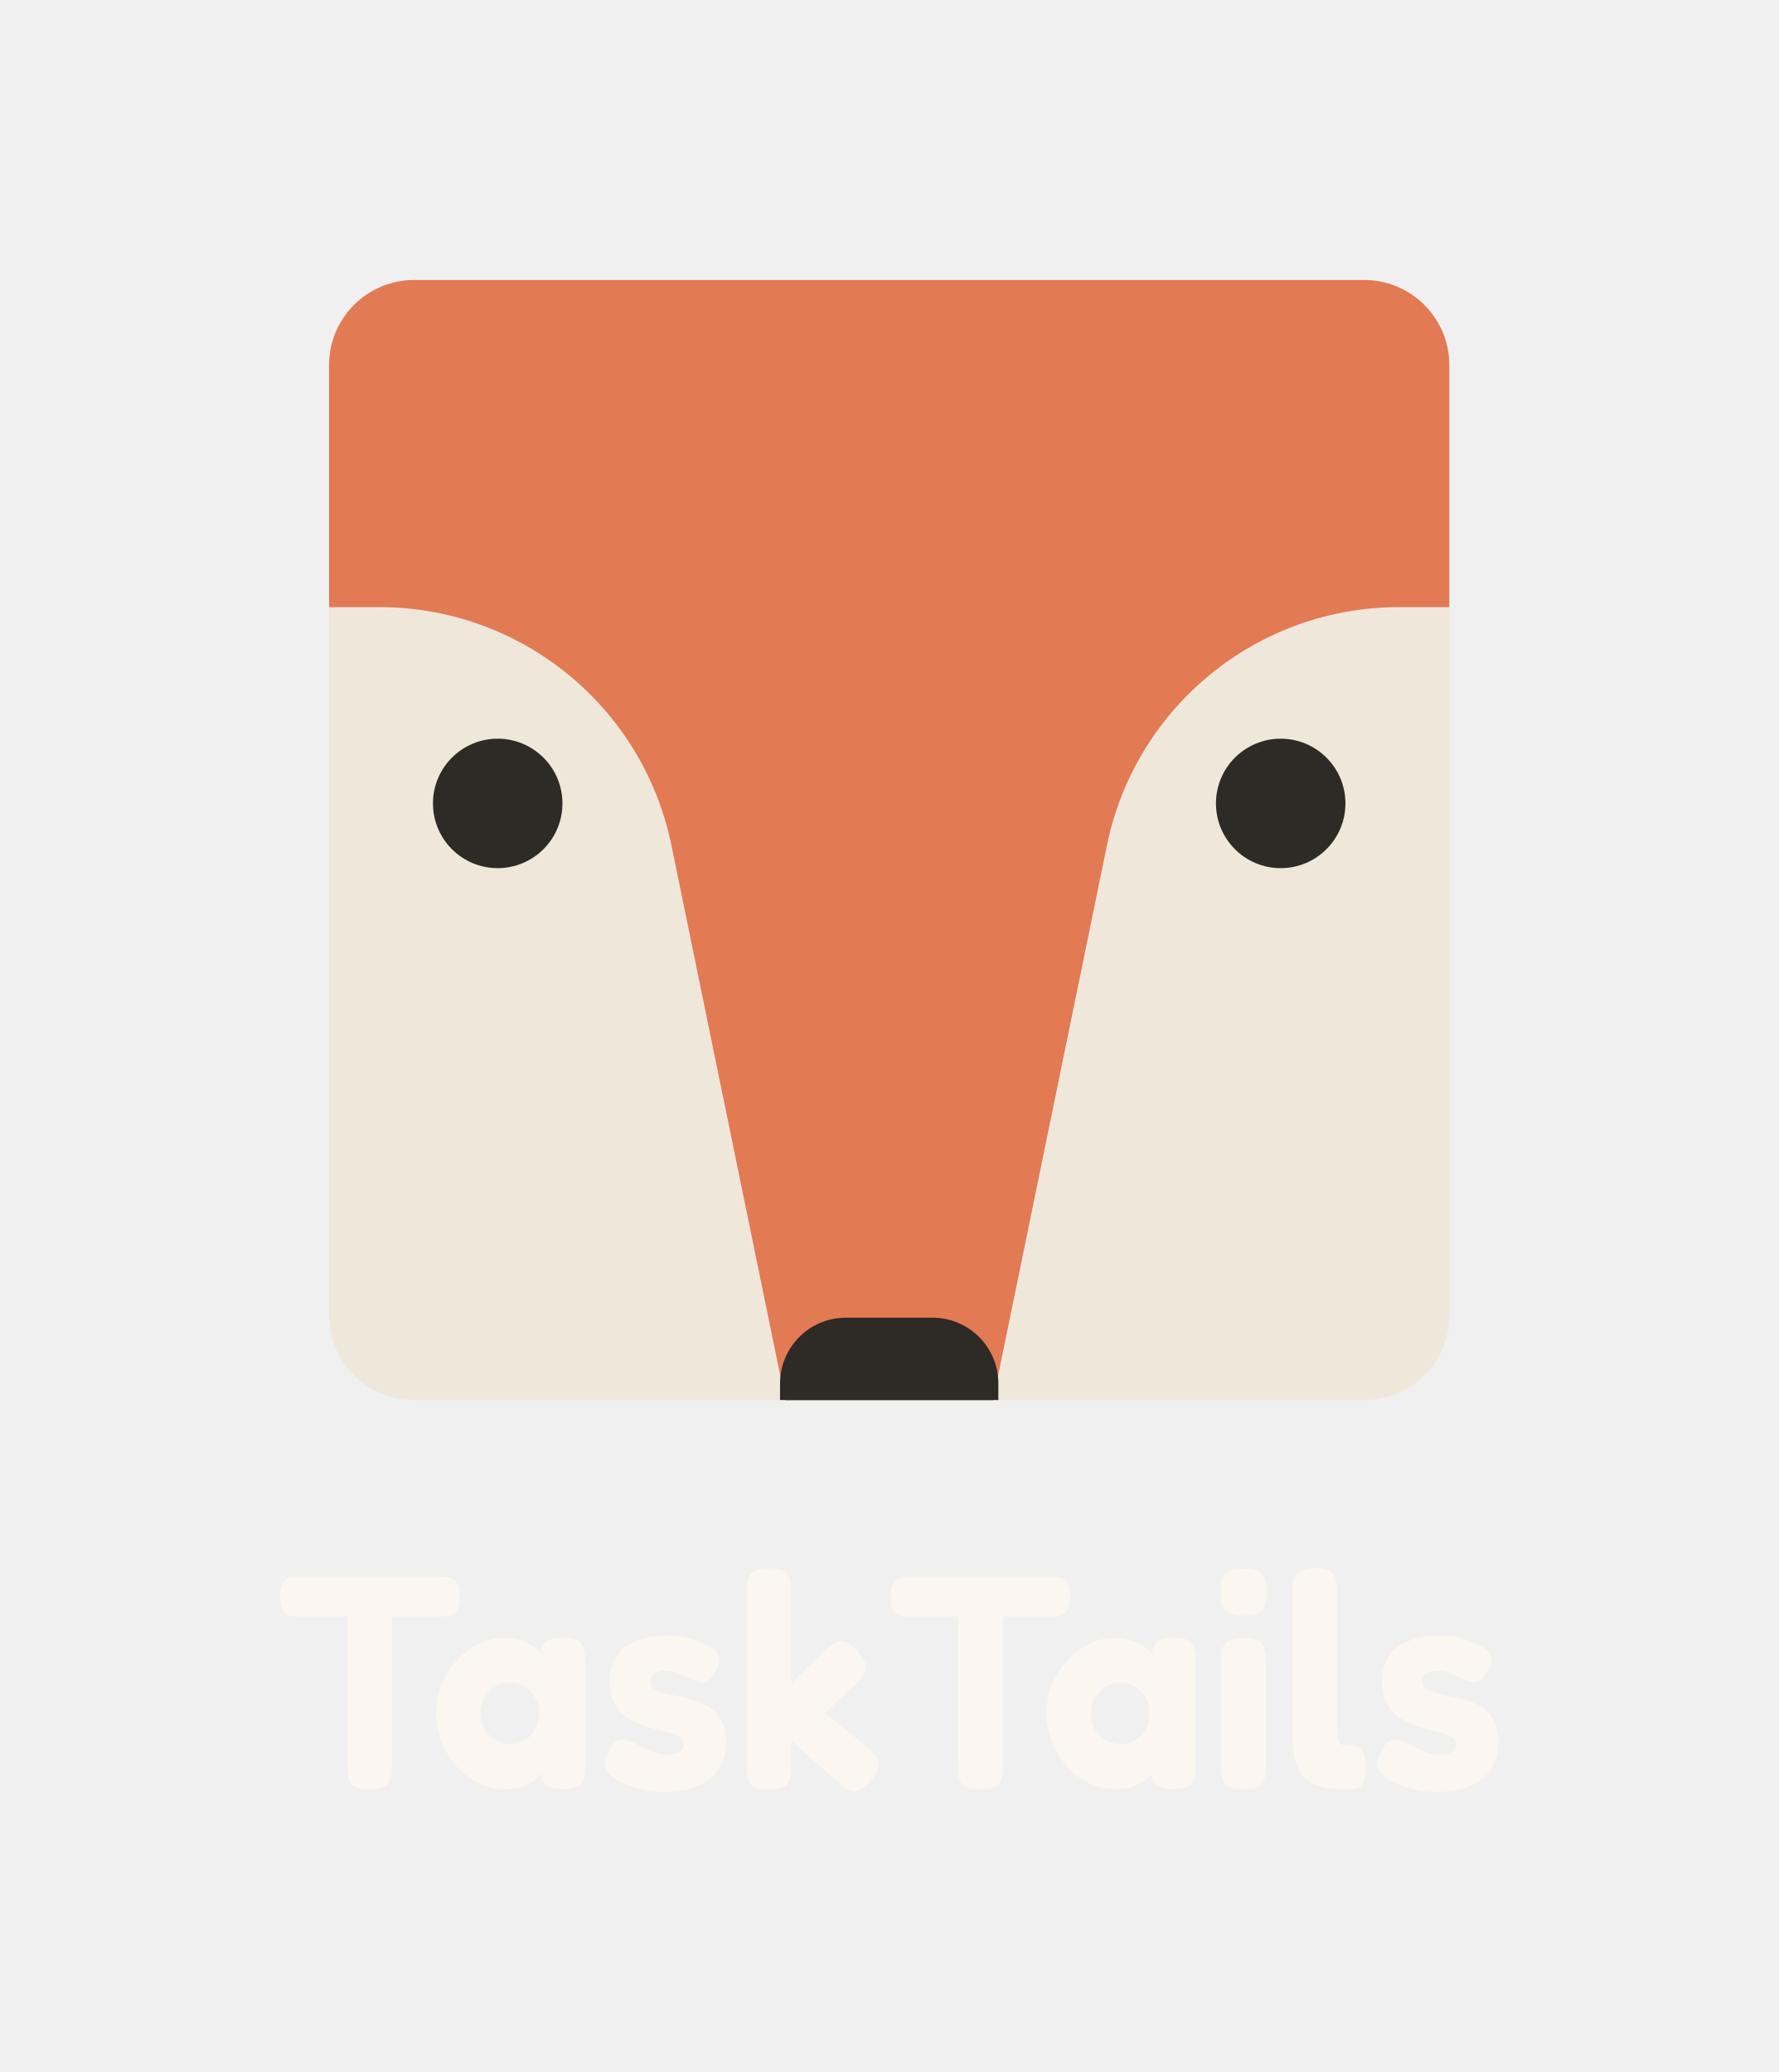
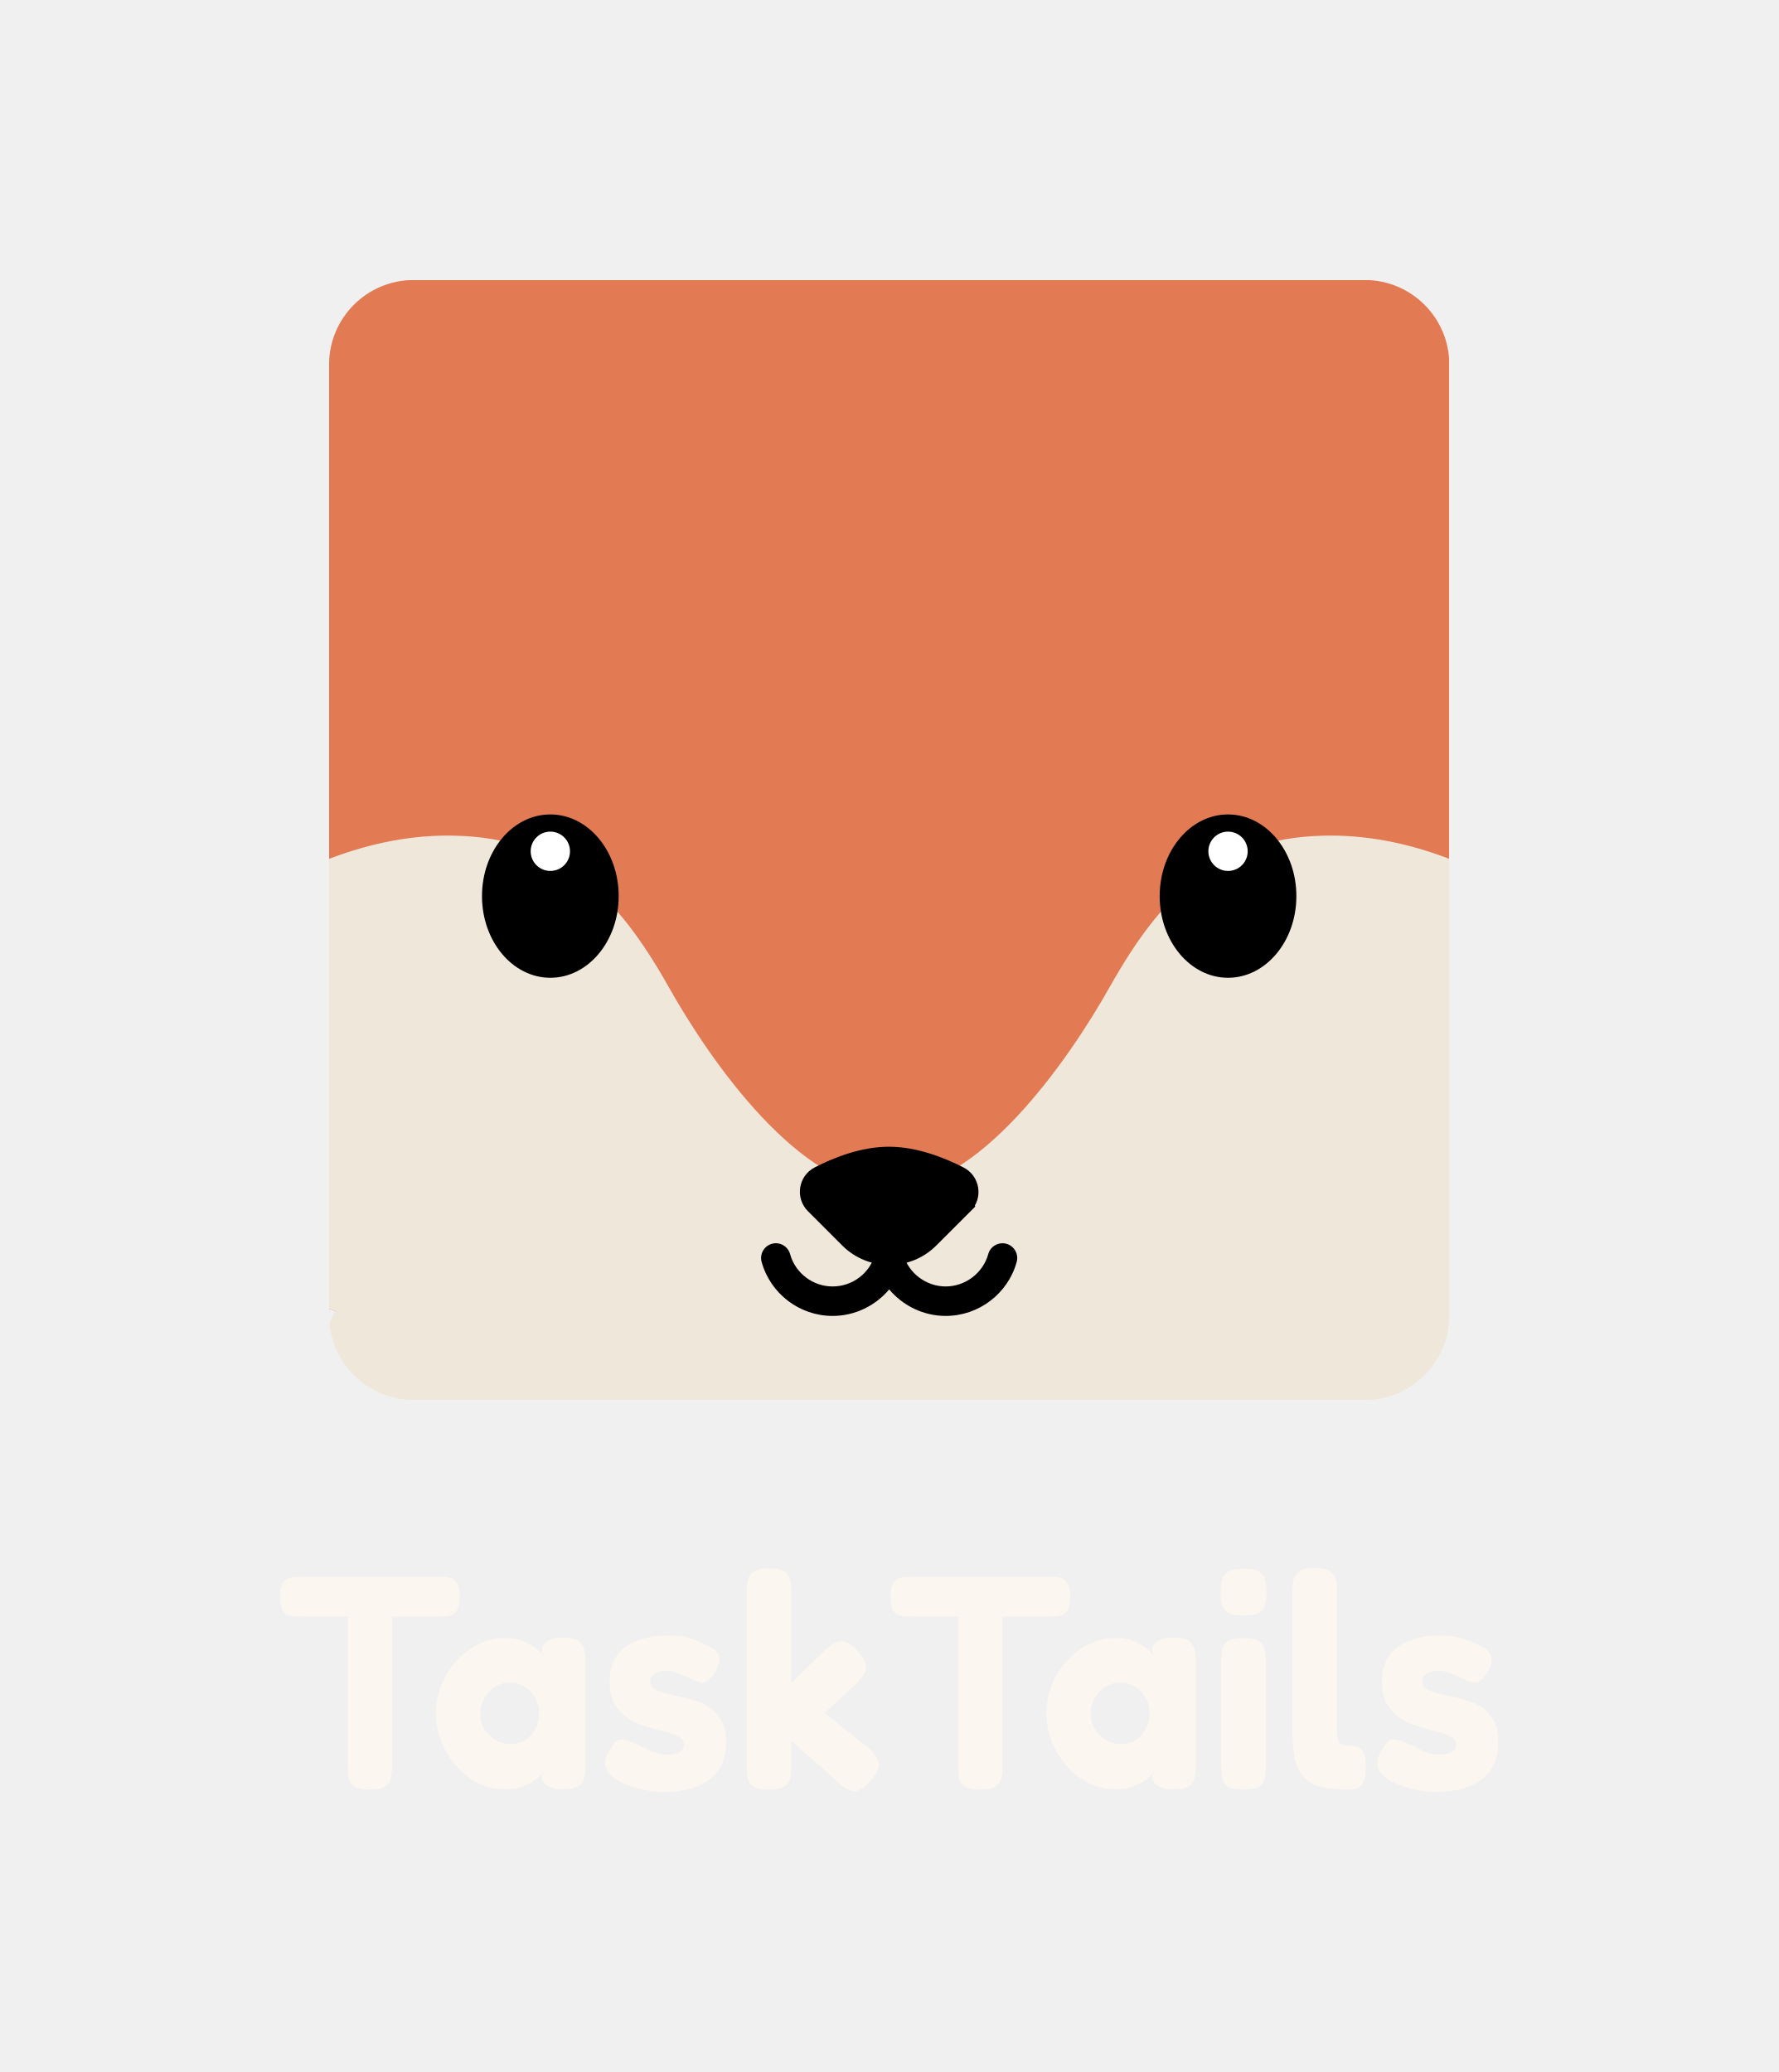
<svg xmlns="http://www.w3.org/2000/svg" width="127" height="148" viewBox="0 0 127 148" fill="none">
-   <g clip-path="url(#clip0_14_335)">
-     <path d="M97.455 20H29.545C26.206 20 23.5 22.706 23.5 26.045V93.955C23.5 97.294 26.206 100 29.545 100H97.455C100.794 100 103.5 97.294 103.5 93.955V26.045C103.5 22.706 100.794 20 97.455 20Z" fill="#EFE7DA" />
-     <path d="M23.5 43.365H27.092C37.201 43.365 45.916 50.473 47.948 60.376L56.08 100.001H70.919L79.051 60.376C81.083 50.474 89.798 43.365 99.907 43.365H103.499V26.082C103.499 22.723 100.776 20 97.417 20H29.582C26.223 20 23.5 22.723 23.5 26.082V43.365Z" fill="#E27A54" />
-     <path d="M70.92 100V98.823C70.92 96.432 68.982 94.494 66.59 94.494H60.41C58.018 94.494 56.08 96.432 56.08 98.823V100H70.919H70.92Z" fill="#2E2A26" stroke="#2E2A26" stroke-width="0.75" stroke-miterlimit="10" />
-     <path d="M35.542 61.635C37.888 61.635 39.79 59.733 39.79 57.387C39.79 55.041 37.888 53.139 35.542 53.139C33.196 53.139 31.294 55.041 31.294 57.387C31.294 59.733 33.196 61.635 35.542 61.635Z" fill="#2E2A26" stroke="#2E2A26" stroke-width="0.75" stroke-miterlimit="10" />
-     <path d="M91.458 61.635C93.805 61.635 95.706 59.733 95.706 57.387C95.706 55.041 93.805 53.139 91.458 53.139C89.112 53.139 87.21 55.041 87.21 57.387C87.21 59.733 89.112 61.635 91.458 61.635Z" fill="#2E2A26" stroke="#2E2A26" stroke-width="0.75" stroke-miterlimit="10" />
+   <g clip-path="url(#clip0_34_232)">
+     <mask id="mask0_34_232" style="mask-type:luminance" maskUnits="userSpaceOnUse" x="23" y="20" width="81" height="80">
+       <path d="M97.455 20H29.545C26.206 20 23.5 22.706 23.5 26.045V93.955C23.5 97.294 26.206 100 29.545 100H97.455C100.794 100 103.5 97.294 103.5 93.955V26.045C103.5 22.706 100.794 20 97.455 20Z" fill="white" />
+     </mask>
+     <g mask="url(#mask0_34_232)">
+       <path d="M63.892 104.675C55.055 104.51 49.253 106.299 29.862 96.668C28.718 96.1 27.602 95.478 26.498 94.831C25.1 94.014 20.982 92.086 11.512 90.729C11.338 90.703 11.204 90.558 11.198 90.383C11.169 89.474 11.346 86.753 14.295 85.284C14.44 85.212 14.41 84.994 14.25 84.964C12.408 84.602 6.344 83.129 3.874 79.125C3.598 78.677 3.522 78.131 3.666 77.624C3.969 76.562 5.073 74.69 8.716 71.976C8.889 71.848 8.89 71.591 8.722 71.459C7.818 70.75 5.49 68.412 5.15 62.949C5.14 62.787 5.279 62.657 5.439 62.675L8.629 63.046C8.666 63.05 8.688 63.007 8.661 62.98C8.042 62.378 4.114 58.481 3.424 55.913C3.398 55.813 3.489 55.725 3.59 55.75C4.325 55.934 6.868 55.934 10.927 49.286C10.927 49.286 17.413 32.388 35.241 22.165C35.241 22.165 44.542 15.706 63.071 15.706H62.906C81.434 15.706 91.758 22.165 91.758 22.165C109.586 32.388 116.072 49.286 116.072 49.286C120.131 55.935 122.674 55.935 123.41 55.75C123.51 55.724 123.602 55.813 123.575 55.913C122.886 58.482 118.957 62.378 118.338 62.98C118.312 63.006 118.334 63.05 118.37 63.046L121.56 62.675C121.72 62.657 121.861 62.788 121.85 62.949C121.508 68.412 119.182 70.75 118.278 71.459C118.109 71.591 118.11 71.849 118.283 71.976C121.926 74.692 123.031 76.563 123.333 77.624C123.476 78.13 123.402 78.676 123.125 79.125C120.654 83.13 114.59 84.602 112.749 84.964C112.59 84.995 112.559 85.211 112.704 85.284C115.654 86.754 115.829 89.474 115.801 90.383C115.795 90.559 115.662 90.703 115.487 90.729C106.017 92.086 101.898 94.014 100.501 94.831C99.398 95.476 98.281 96.098 97.137 96.668C77.747 106.298 72.471 104.837 63.894 104.675H63.891H63.892Z" fill="#E27A54" />
+       <path d="M94.976 59.685C94.805 59.685 94.633 59.688 94.465 59.692C86.948 59.89 82.93 63.948 79.245 70.502C76.215 75.888 69.85 84.976 63.5 84.976C57.15 84.976 50.784 75.888 47.755 70.502C44.068 63.948 40.053 59.889 32.535 59.692C32.365 59.688 32.195 59.685 32.024 59.685C19.391 59.651 9.114 71.353 8.786 71.906C8.767 71.932 8.746 71.954 8.719 71.973C5.076 74.689 3.971 76.561 3.67 77.621C3.526 78.127 3.601 78.673 3.878 79.122C6.348 83.128 12.412 84.599 14.254 84.961C14.412 84.993 14.443 85.209 14.298 85.281C11.349 86.751 11.174 89.471 11.202 90.381C11.207 90.557 11.341 90.701 11.515 90.726C20.986 92.084 25.105 94.011 26.502 94.829C27.605 95.473 28.722 96.096 29.866 96.665C49.255 106.296 55.057 104.507 63.895 104.673C72.472 104.834 77.748 106.296 97.138 96.665C98.282 96.097 99.398 95.475 100.502 94.829C101.9 94.011 106.018 92.083 115.488 90.726C115.662 90.701 115.796 90.556 115.802 90.381C115.831 89.472 115.654 86.75 112.705 85.281C112.56 85.209 112.59 84.992 112.75 84.961C114.592 84.599 120.656 83.126 123.126 79.122C123.402 78.674 123.478 78.129 123.334 77.621C123.031 76.559 121.927 74.688 118.284 71.973C118.258 71.953 118.236 71.93 118.218 71.906C117.889 71.354 107.61 59.65 94.979 59.685H94.976Z" fill="#EFE7DA" />
+       <path d="M67.537 93.995C65.95 93.995 64.479 93.269 63.498 92.1C62.518 93.27 61.046 93.995 59.46 93.995C57.101 93.995 55.016 92.409 54.39 90.137C54.236 89.576 54.565 88.996 55.126 88.842C55.687 88.687 56.267 89.016 56.422 89.578C56.797 90.938 58.046 91.889 59.459 91.889C60.873 91.889 62.097 90.956 62.486 89.62L63.498 86.138L64.51 89.62C64.898 90.956 66.142 91.889 67.536 91.889C68.93 91.889 70.198 90.939 70.574 89.578C70.728 89.017 71.309 88.688 71.869 88.842C72.43 88.996 72.76 89.577 72.605 90.137C71.978 92.409 69.893 93.995 67.535 93.995H67.537Z" fill="black" />
+       <path d="M68.947 86.174L66.51 88.611C64.85 90.27 62.159 90.27 60.5 88.611L58.052 86.163C57.352 85.463 57.53 84.282 58.41 83.83C59.714 83.159 61.61 82.401 63.505 82.409C65.387 82.416 67.27 83.167 68.573 83.83C69.461 84.283 69.654 85.467 68.948 86.173H68.946L68.947 86.174Z" fill="black" stroke="black" stroke-miterlimit="10" stroke-linecap="round" />
+       <path d="M39.301 69.841C41.996 69.841 44.182 67.229 44.182 64.007C44.182 60.785 41.996 58.174 39.301 58.174C36.605 58.174 34.42 60.785 34.42 64.007C34.42 67.229 36.605 69.841 39.301 69.841Z" fill="black" />
+       <path d="M39.301 62.21C40.076 62.21 40.705 61.582 40.705 60.806C40.705 60.031 40.076 59.402 39.301 59.402C38.525 59.402 37.897 60.031 37.897 60.806C37.897 61.582 38.525 62.21 39.301 62.21Z" fill="white" />
+       <path d="M87.697 69.841C90.392 69.841 92.578 67.229 92.578 64.007C92.578 60.785 90.392 58.174 87.697 58.174C85.001 58.174 82.816 60.785 82.816 64.007C82.816 67.229 85.001 69.841 87.697 69.841Z" fill="black" />
+       <path d="M87.697 62.21C88.472 62.21 89.101 61.582 89.101 60.806C89.101 60.031 88.472 59.402 87.697 59.402C86.921 59.402 86.293 60.031 86.293 60.806C86.293 61.582 86.921 62.21 87.697 62.21Z" fill="white" />
+       <path d="M30.718 129.977C36.233 129.977 40.704 120.598 40.704 109.028C40.704 97.458 36.233 88.079 30.718 88.079C25.203 88.079 20.733 97.458 20.733 109.028C20.733 120.598 25.203 129.977 30.718 129.977Z" fill="#EFE7DA" />
+       <path d="M98.538 112.342C104.525 112.342 109.378 107.122 109.378 100.684C109.378 94.246 104.525 89.026 98.538 89.026C92.55 89.026 87.697 94.246 87.697 100.684C87.697 107.122 92.55 112.342 98.538 112.342Z" fill="#EFE7DA" />
+       <path d="M36.286 44.407C45.998 44.407 53.871 37.518 53.871 29.021C53.871 20.524 45.998 13.635 36.286 13.635C26.573 13.635 18.7 20.524 18.7 29.021C18.7 37.518 26.573 44.407 36.286 44.407Z" fill="#E27A54" />
+       <path d="M98.786 46.774C106.99 46.774 113.64 39.382 113.64 30.264C113.64 21.145 106.99 13.753 98.786 13.753C90.583 13.753 83.933 21.145 83.933 30.264C83.933 39.382 90.583 46.774 98.786 46.774Z" fill="#E27A54" />
+     </g>
  </g>
  <path d="M31.469 112.63C31.71 112.63 31.93 112.651 32.129 112.695C32.327 112.738 32.49 112.861 32.618 113.064C32.76 113.252 32.831 113.585 32.831 114.062C32.831 114.511 32.76 114.837 32.618 115.039C32.49 115.242 32.32 115.365 32.107 115.408C31.895 115.452 31.668 115.474 31.426 115.474H28.001V126.22C28.001 126.495 27.972 126.755 27.916 127.001C27.873 127.247 27.738 127.45 27.511 127.609C27.298 127.754 26.93 127.826 26.405 127.826C25.894 127.826 25.525 127.754 25.298 127.609C25.071 127.45 24.936 127.247 24.894 127.001C24.851 126.741 24.83 126.473 24.83 126.198V115.474H21.362C21.135 115.474 20.915 115.452 20.702 115.408C20.489 115.351 20.319 115.227 20.192 115.039C20.064 114.837 20 114.504 20 114.041C20 113.578 20.064 113.252 20.192 113.064C20.319 112.861 20.489 112.738 20.702 112.695C20.915 112.651 21.135 112.63 21.362 112.63H31.469Z" fill="#FBF6EF" />
  <path d="M40.202 127.805C39.677 127.805 39.287 127.711 39.032 127.522C38.791 127.334 38.67 127.103 38.67 126.828L38.883 126.459C38.798 126.603 38.635 126.784 38.394 127.001C38.152 127.204 37.84 127.392 37.457 127.566C37.074 127.725 36.599 127.805 36.032 127.805C35.379 127.805 34.755 127.66 34.159 127.37C33.578 127.081 33.06 126.683 32.606 126.176C32.152 125.655 31.79 125.069 31.521 124.418C31.265 123.767 31.138 123.079 31.138 122.355C31.138 121.646 31.265 120.973 31.521 120.336C31.79 119.685 32.152 119.114 32.606 118.621C33.074 118.115 33.599 117.717 34.181 117.427C34.762 117.138 35.379 116.993 36.032 116.993C36.557 116.993 37.003 117.073 37.372 117.232C37.741 117.377 38.046 117.55 38.287 117.753C38.542 117.956 38.734 118.151 38.862 118.339L38.691 118.035C38.677 117.688 38.791 117.427 39.032 117.254C39.287 117.066 39.684 116.972 40.224 116.972C40.734 116.972 41.096 117.051 41.309 117.21C41.536 117.37 41.67 117.579 41.713 117.84C41.77 118.1 41.798 118.375 41.798 118.665V126.155C41.798 126.43 41.77 126.697 41.713 126.958C41.67 127.218 41.536 127.428 41.309 127.588C41.096 127.732 40.727 127.805 40.202 127.805ZM36.5 124.57C36.869 124.57 37.202 124.476 37.5 124.288C37.812 124.085 38.053 123.817 38.223 123.484C38.408 123.152 38.5 122.782 38.5 122.377C38.5 121.957 38.408 121.588 38.223 121.27C38.039 120.937 37.791 120.677 37.479 120.488C37.167 120.286 36.826 120.185 36.457 120.185C36.046 120.185 35.677 120.286 35.351 120.488C35.039 120.691 34.783 120.959 34.585 121.292C34.4 121.625 34.308 122.001 34.308 122.421C34.308 122.811 34.4 123.173 34.585 123.506C34.783 123.825 35.046 124.085 35.372 124.288C35.712 124.476 36.089 124.57 36.5 124.57Z" fill="#FBF6EF" />
  <path d="M47.34 128C46.958 128 46.539 127.957 46.085 127.87C45.645 127.783 45.213 127.66 44.787 127.501C44.362 127.327 44.007 127.132 43.723 126.915C43.44 126.683 43.276 126.422 43.234 126.133C43.206 125.988 43.206 125.836 43.234 125.677C43.276 125.503 43.347 125.33 43.447 125.156C43.546 124.968 43.666 124.773 43.808 124.57C43.922 124.411 44.05 124.309 44.191 124.266C44.333 124.223 44.496 124.23 44.681 124.288C44.908 124.331 45.135 124.411 45.362 124.526C45.603 124.628 45.837 124.744 46.064 124.874C46.305 124.99 46.553 125.098 46.809 125.199C47.064 125.286 47.326 125.33 47.596 125.33C47.993 125.33 48.298 125.272 48.511 125.156C48.738 125.026 48.851 124.852 48.851 124.635C48.851 124.476 48.802 124.346 48.702 124.244C48.617 124.143 48.489 124.056 48.319 123.984C48.163 123.897 47.979 123.825 47.766 123.767C47.553 123.709 47.319 123.651 47.064 123.593C46.823 123.521 46.575 123.448 46.319 123.376C45.965 123.275 45.624 123.144 45.298 122.985C44.972 122.826 44.674 122.623 44.404 122.377C44.135 122.117 43.922 121.806 43.766 121.444C43.61 121.067 43.532 120.611 43.532 120.076C43.532 119.367 43.695 118.773 44.021 118.296C44.347 117.818 44.823 117.456 45.447 117.21C46.071 116.95 46.83 116.82 47.724 116.82C47.979 116.82 48.234 116.834 48.489 116.863C48.745 116.892 48.993 116.943 49.234 117.015C49.49 117.087 49.738 117.174 49.979 117.275C50.22 117.377 50.461 117.5 50.703 117.645C51.128 117.847 51.348 118.122 51.362 118.469C51.376 118.817 51.256 119.171 51 119.533C50.844 119.779 50.681 119.96 50.511 120.076C50.341 120.177 50.163 120.206 49.979 120.163C49.752 120.105 49.504 120.011 49.234 119.881C48.979 119.75 48.702 119.627 48.404 119.512C48.121 119.396 47.837 119.338 47.553 119.338C47.312 119.338 47.106 119.374 46.936 119.446C46.766 119.504 46.638 119.591 46.553 119.707C46.468 119.808 46.426 119.931 46.426 120.076C46.426 120.264 46.475 120.416 46.575 120.532C46.688 120.633 46.837 120.72 47.021 120.792C47.206 120.865 47.419 120.93 47.66 120.988C47.901 121.046 48.163 121.104 48.447 121.161C48.83 121.234 49.22 121.335 49.617 121.465C50.029 121.581 50.398 121.755 50.724 121.986C51.064 122.218 51.334 122.529 51.532 122.92C51.745 123.311 51.852 123.825 51.852 124.461C51.852 125.605 51.461 126.48 50.681 127.088C49.901 127.696 48.787 128 47.34 128Z" fill="#FBF6EF" />
  <path d="M62.044 124.874C62.484 125.265 62.718 125.641 62.746 126.003C62.774 126.35 62.583 126.755 62.172 127.218C61.859 127.551 61.583 127.768 61.342 127.87C61.115 127.971 60.888 127.971 60.661 127.87C60.434 127.783 60.171 127.602 59.873 127.327L56.512 124.331V126.198C56.512 126.488 56.483 126.755 56.426 127.001C56.384 127.247 56.249 127.45 56.022 127.609C55.809 127.754 55.441 127.826 54.916 127.826C54.405 127.826 54.036 127.754 53.809 127.609C53.582 127.45 53.44 127.247 53.384 127.001C53.341 126.741 53.32 126.466 53.32 126.176V113.65C53.32 113.36 53.348 113.093 53.405 112.847C53.462 112.601 53.603 112.405 53.831 112.261C54.057 112.101 54.426 112.022 54.937 112.022C55.448 112.022 55.809 112.101 56.022 112.261C56.249 112.405 56.384 112.608 56.426 112.868C56.483 113.114 56.512 113.382 56.512 113.672V120.228L58.895 117.883C59.178 117.608 59.441 117.42 59.682 117.319C59.937 117.218 60.186 117.21 60.427 117.297C60.668 117.384 60.923 117.579 61.193 117.883C61.647 118.39 61.867 118.802 61.852 119.121C61.838 119.425 61.618 119.794 61.193 120.228L58.895 122.355L62.044 124.874Z" fill="#FBF6EF" />
  <path d="M75.064 112.63C75.305 112.63 75.525 112.651 75.724 112.695C75.922 112.738 76.085 112.861 76.213 113.064C76.355 113.252 76.426 113.585 76.426 114.062C76.426 114.511 76.355 114.837 76.213 115.039C76.085 115.242 75.915 115.365 75.702 115.408C75.49 115.452 75.263 115.474 75.022 115.474H71.596V126.22C71.596 126.495 71.567 126.755 71.511 127.001C71.468 127.247 71.333 127.45 71.106 127.609C70.894 127.754 70.525 127.826 70 127.826C69.489 127.826 69.12 127.754 68.893 127.609C68.666 127.45 68.532 127.247 68.489 127.001C68.447 126.741 68.425 126.473 68.425 126.198V115.474H64.957C64.73 115.474 64.51 115.452 64.297 115.408C64.085 115.351 63.914 115.227 63.787 115.039C63.659 114.837 63.595 114.504 63.595 114.041C63.595 113.578 63.659 113.252 63.787 113.064C63.914 112.861 64.085 112.738 64.297 112.695C64.51 112.651 64.73 112.63 64.957 112.63H75.064Z" fill="#FBF6EF" />
  <path d="M83.797 127.805C83.272 127.805 82.882 127.711 82.627 127.522C82.386 127.334 82.265 127.103 82.265 126.828L82.478 126.459C82.393 126.603 82.23 126.784 81.989 127.001C81.748 127.204 81.436 127.392 81.052 127.566C80.669 127.725 80.194 127.805 79.627 127.805C78.974 127.805 78.35 127.66 77.754 127.37C77.173 127.081 76.655 126.683 76.201 126.176C75.747 125.655 75.385 125.069 75.116 124.418C74.861 123.767 74.733 123.079 74.733 122.355C74.733 121.646 74.861 120.973 75.116 120.336C75.385 119.685 75.747 119.114 76.201 118.621C76.669 118.115 77.194 117.717 77.776 117.427C78.357 117.138 78.974 116.993 79.627 116.993C80.152 116.993 80.599 117.073 80.967 117.232C81.336 117.377 81.641 117.55 81.882 117.753C82.138 117.956 82.329 118.151 82.457 118.339L82.287 118.035C82.272 117.688 82.386 117.427 82.627 117.254C82.882 117.066 83.28 116.972 83.819 116.972C84.329 116.972 84.691 117.051 84.904 117.21C85.131 117.37 85.266 117.579 85.308 117.84C85.365 118.1 85.393 118.375 85.393 118.665V126.155C85.393 126.43 85.365 126.697 85.308 126.958C85.266 127.218 85.131 127.428 84.904 127.588C84.691 127.732 84.322 127.805 83.797 127.805ZM80.095 124.57C80.464 124.57 80.797 124.476 81.095 124.288C81.407 124.085 81.648 123.817 81.819 123.484C82.003 123.152 82.095 122.782 82.095 122.377C82.095 121.957 82.003 121.588 81.819 121.27C81.634 120.937 81.386 120.677 81.074 120.488C80.762 120.286 80.421 120.185 80.052 120.185C79.641 120.185 79.272 120.286 78.946 120.488C78.634 120.691 78.379 120.959 78.18 121.292C77.996 121.625 77.903 122.001 77.903 122.421C77.903 122.811 77.996 123.173 78.18 123.506C78.379 123.825 78.641 124.085 78.967 124.288C79.308 124.476 79.684 124.57 80.095 124.57Z" fill="#FBF6EF" />
  <path d="M88.808 127.826C88.283 127.826 87.907 127.754 87.68 127.609C87.467 127.45 87.333 127.247 87.276 127.001C87.233 126.741 87.212 126.473 87.212 126.198V118.621C87.212 118.332 87.233 118.064 87.276 117.818C87.333 117.572 87.475 117.377 87.701 117.232C87.928 117.073 88.304 116.993 88.829 116.993C89.34 116.993 89.702 117.073 89.914 117.232C90.141 117.391 90.276 117.594 90.319 117.84C90.375 118.086 90.404 118.361 90.404 118.665V126.22C90.404 126.495 90.375 126.763 90.319 127.023C90.276 127.269 90.141 127.464 89.914 127.609C89.702 127.754 89.333 127.826 88.808 127.826ZM88.808 115.408C88.269 115.408 87.886 115.329 87.659 115.17C87.432 115.01 87.29 114.801 87.233 114.54C87.191 114.28 87.169 114.005 87.169 113.715C87.169 113.411 87.198 113.136 87.255 112.89C87.311 112.63 87.453 112.427 87.68 112.282C87.907 112.123 88.29 112.043 88.829 112.043C89.354 112.043 89.73 112.123 89.957 112.282C90.184 112.441 90.319 112.651 90.361 112.912C90.418 113.172 90.446 113.447 90.446 113.737C90.446 114.026 90.418 114.301 90.361 114.562C90.319 114.822 90.184 115.032 89.957 115.191C89.73 115.336 89.347 115.408 88.808 115.408Z" fill="#FBF6EF" />
  <path d="M96.344 127.826C95.763 127.826 95.245 127.79 94.791 127.718C94.351 127.66 93.968 127.544 93.642 127.37C93.33 127.197 93.075 126.958 92.876 126.654C92.677 126.35 92.528 125.959 92.429 125.482C92.344 124.99 92.302 124.389 92.302 123.68V113.65C92.302 113.36 92.323 113.093 92.365 112.847C92.422 112.601 92.564 112.398 92.791 112.239C93.018 112.08 93.387 112 93.897 112C94.408 112 94.77 112.08 94.983 112.239C95.21 112.398 95.351 112.601 95.408 112.847C95.465 113.093 95.493 113.36 95.493 113.65V123.528C95.493 123.759 95.5 123.955 95.514 124.114C95.543 124.259 95.585 124.374 95.642 124.461C95.713 124.548 95.805 124.606 95.919 124.635C96.032 124.664 96.181 124.678 96.366 124.678C96.536 124.678 96.706 124.7 96.876 124.744C97.061 124.787 97.217 124.917 97.344 125.134C97.472 125.351 97.536 125.713 97.536 126.22C97.536 126.741 97.472 127.117 97.344 127.349C97.217 127.58 97.061 127.718 96.876 127.761C96.706 127.805 96.529 127.826 96.344 127.826Z" fill="#FBF6EF" />
  <path d="M102.489 128C102.106 128 101.688 127.957 101.234 127.87C100.794 127.783 100.361 127.66 99.936 127.501C99.51 127.327 99.156 127.132 98.872 126.915C98.588 126.683 98.425 126.422 98.382 126.133C98.354 125.988 98.354 125.836 98.382 125.677C98.425 125.503 98.496 125.33 98.595 125.156C98.694 124.968 98.815 124.773 98.957 124.57C99.07 124.411 99.198 124.309 99.34 124.266C99.482 124.223 99.645 124.23 99.829 124.288C100.056 124.331 100.283 124.411 100.51 124.526C100.751 124.628 100.985 124.744 101.212 124.874C101.454 124.99 101.702 125.098 101.957 125.199C102.212 125.286 102.475 125.33 102.744 125.33C103.142 125.33 103.447 125.272 103.659 125.156C103.886 125.026 104 124.852 104 124.635C104 124.476 103.95 124.346 103.851 124.244C103.766 124.143 103.638 124.056 103.468 123.984C103.312 123.897 103.127 123.825 102.915 123.767C102.702 123.709 102.468 123.651 102.212 123.593C101.971 123.521 101.723 123.448 101.468 123.376C101.113 123.275 100.773 123.144 100.446 122.985C100.12 122.826 99.822 122.623 99.553 122.377C99.283 122.117 99.07 121.806 98.914 121.444C98.758 121.067 98.68 120.611 98.68 120.076C98.68 119.367 98.843 118.773 99.17 118.296C99.496 117.818 99.971 117.456 100.595 117.21C101.219 116.95 101.978 116.82 102.872 116.82C103.127 116.82 103.383 116.834 103.638 116.863C103.893 116.892 104.142 116.943 104.383 117.015C104.638 117.087 104.886 117.174 105.128 117.275C105.369 117.377 105.61 117.5 105.851 117.645C106.277 117.847 106.496 118.122 106.511 118.469C106.525 118.817 106.404 119.171 106.149 119.533C105.993 119.779 105.83 119.96 105.659 120.076C105.489 120.177 105.312 120.206 105.128 120.163C104.901 120.105 104.652 120.011 104.383 119.881C104.127 119.75 103.851 119.627 103.553 119.512C103.269 119.396 102.986 119.338 102.702 119.338C102.461 119.338 102.255 119.374 102.085 119.446C101.915 119.504 101.787 119.591 101.702 119.707C101.617 119.808 101.574 119.931 101.574 120.076C101.574 120.264 101.624 120.416 101.723 120.532C101.837 120.633 101.985 120.72 102.17 120.792C102.354 120.865 102.567 120.93 102.808 120.988C103.049 121.046 103.312 121.104 103.596 121.161C103.979 121.234 104.369 121.335 104.766 121.465C105.177 121.581 105.546 121.755 105.872 121.986C106.213 122.218 106.482 122.529 106.681 122.92C106.894 123.311 107 123.825 107 124.461C107 125.605 106.61 126.48 105.83 127.088C105.05 127.696 103.936 128 102.489 128Z" fill="#FBF6EF" />
  <defs>
-     <clipPath id="clip0_14_335">
+     <clipPath id="clip0_34_232">
      <rect width="80" height="80" fill="white" transform="translate(23.5 20)" />
    </clipPath>
  </defs>
</svg>
